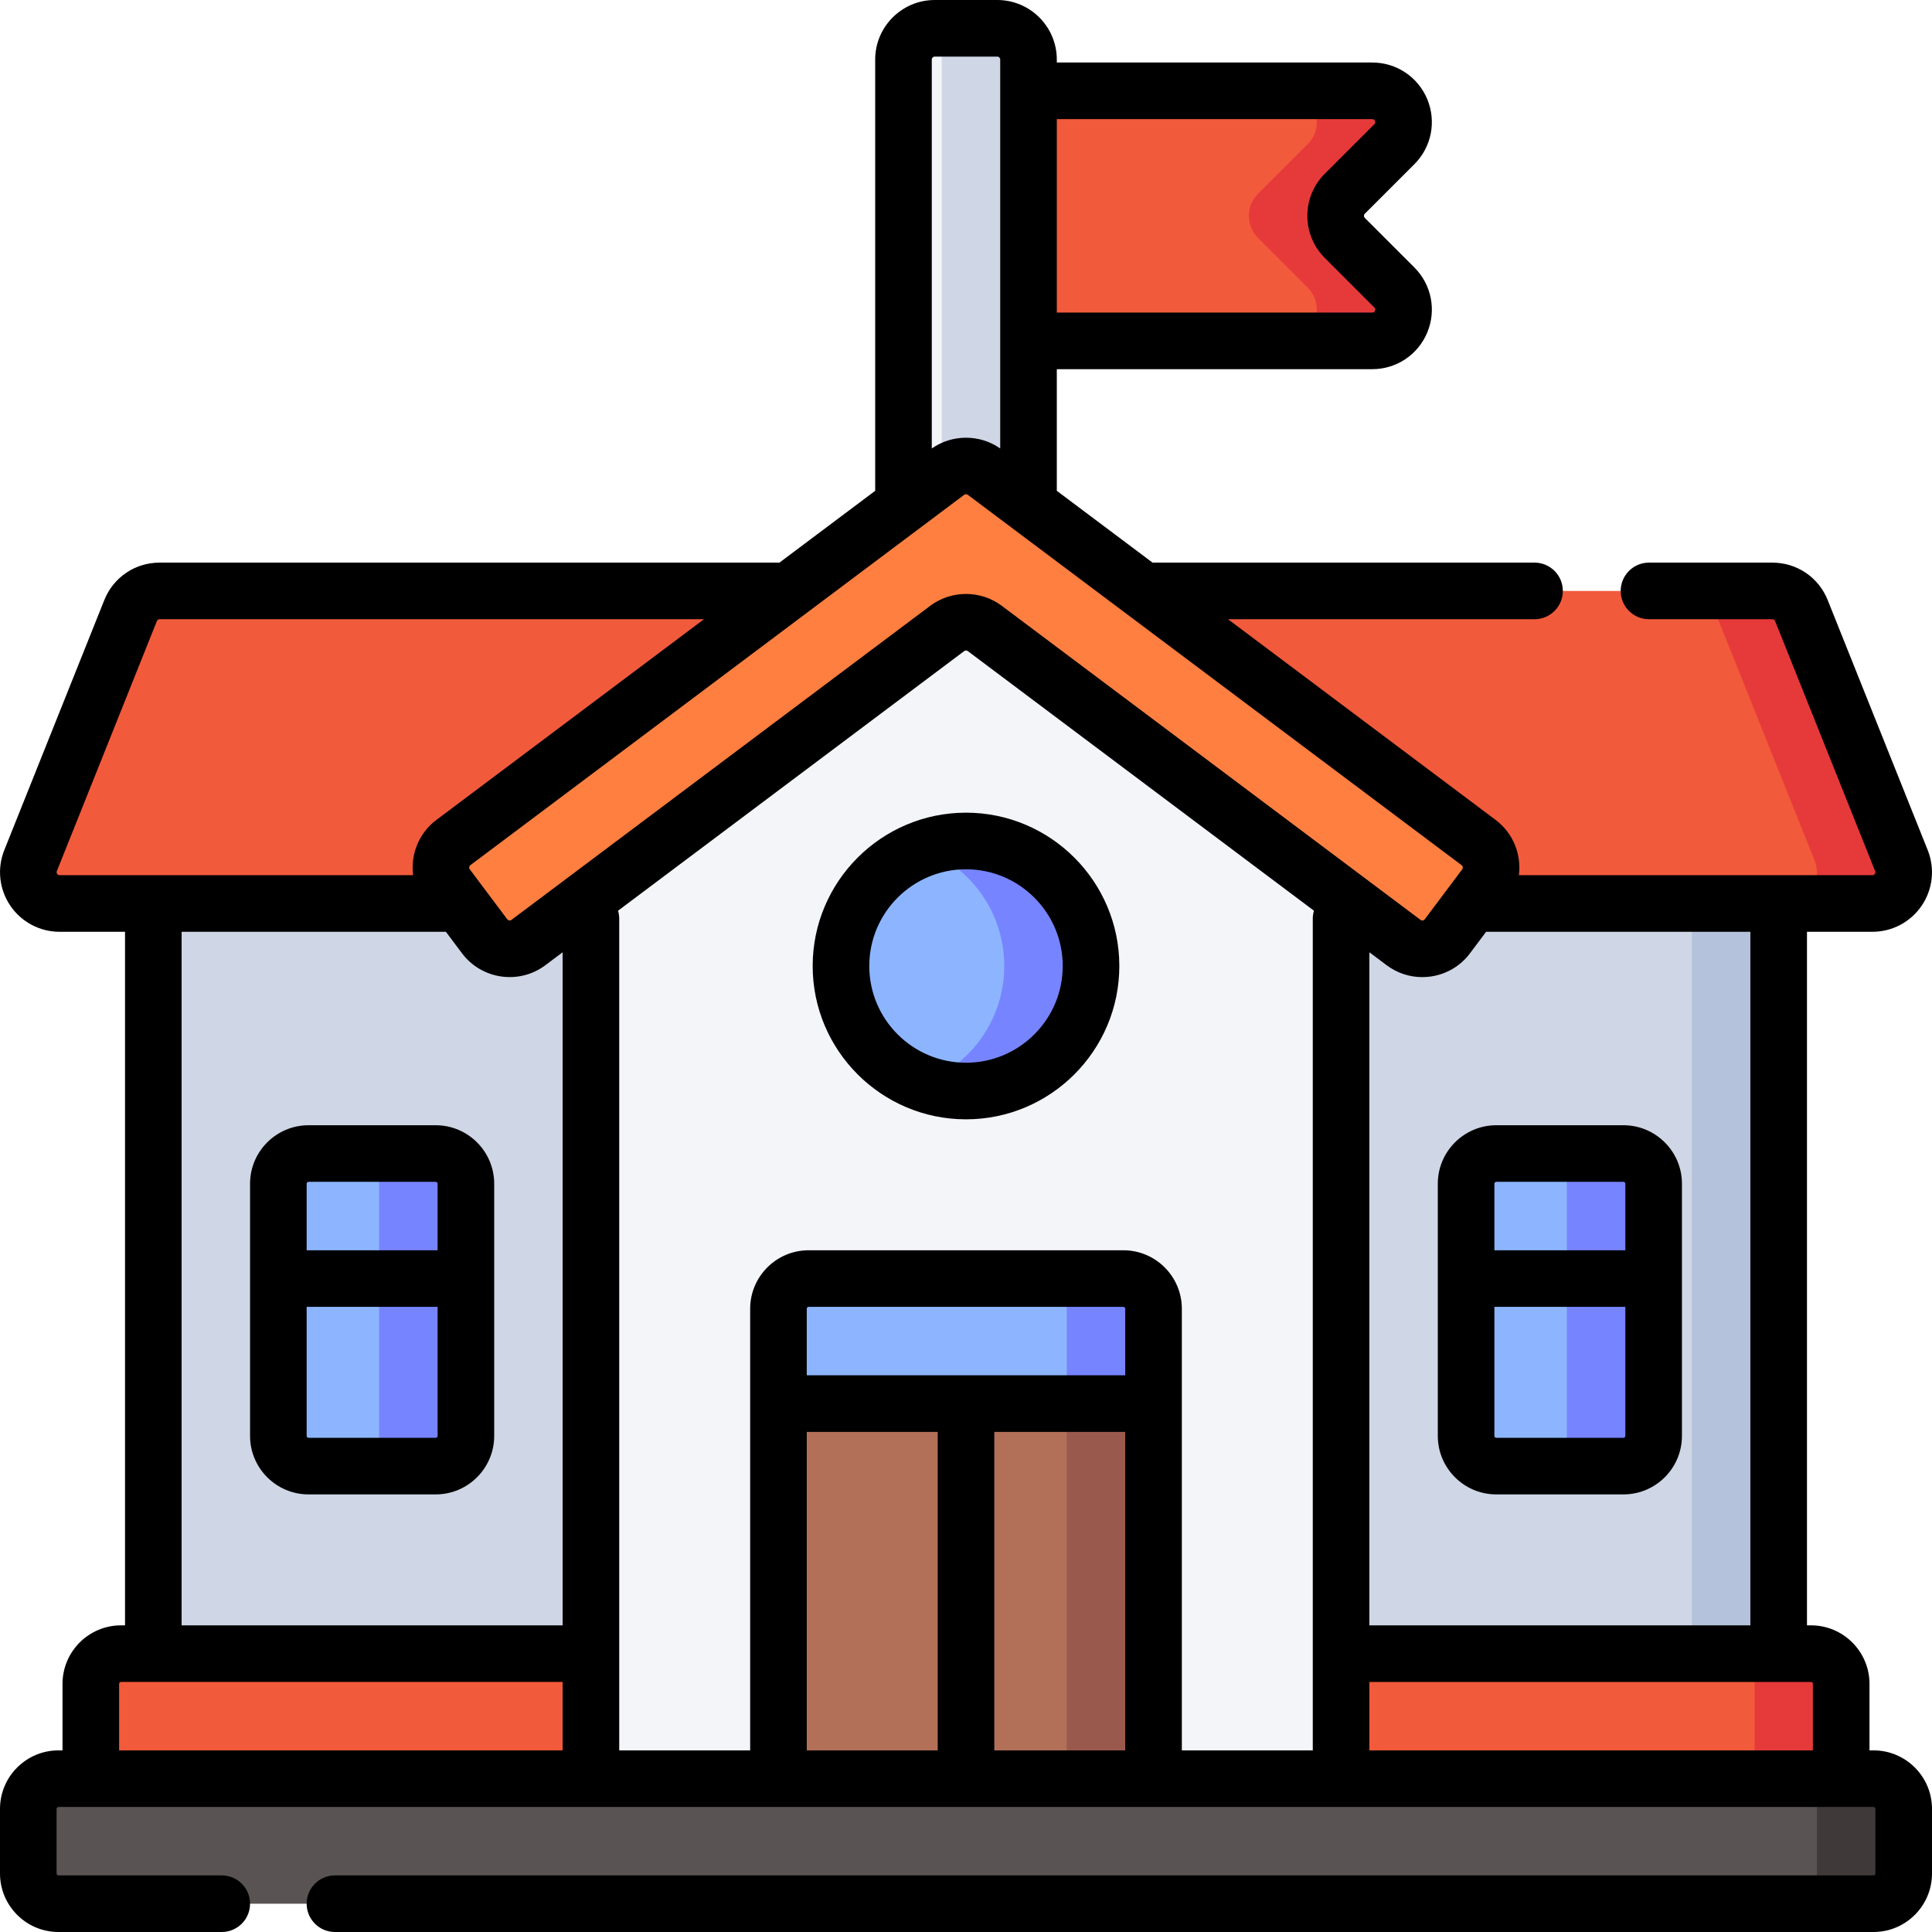
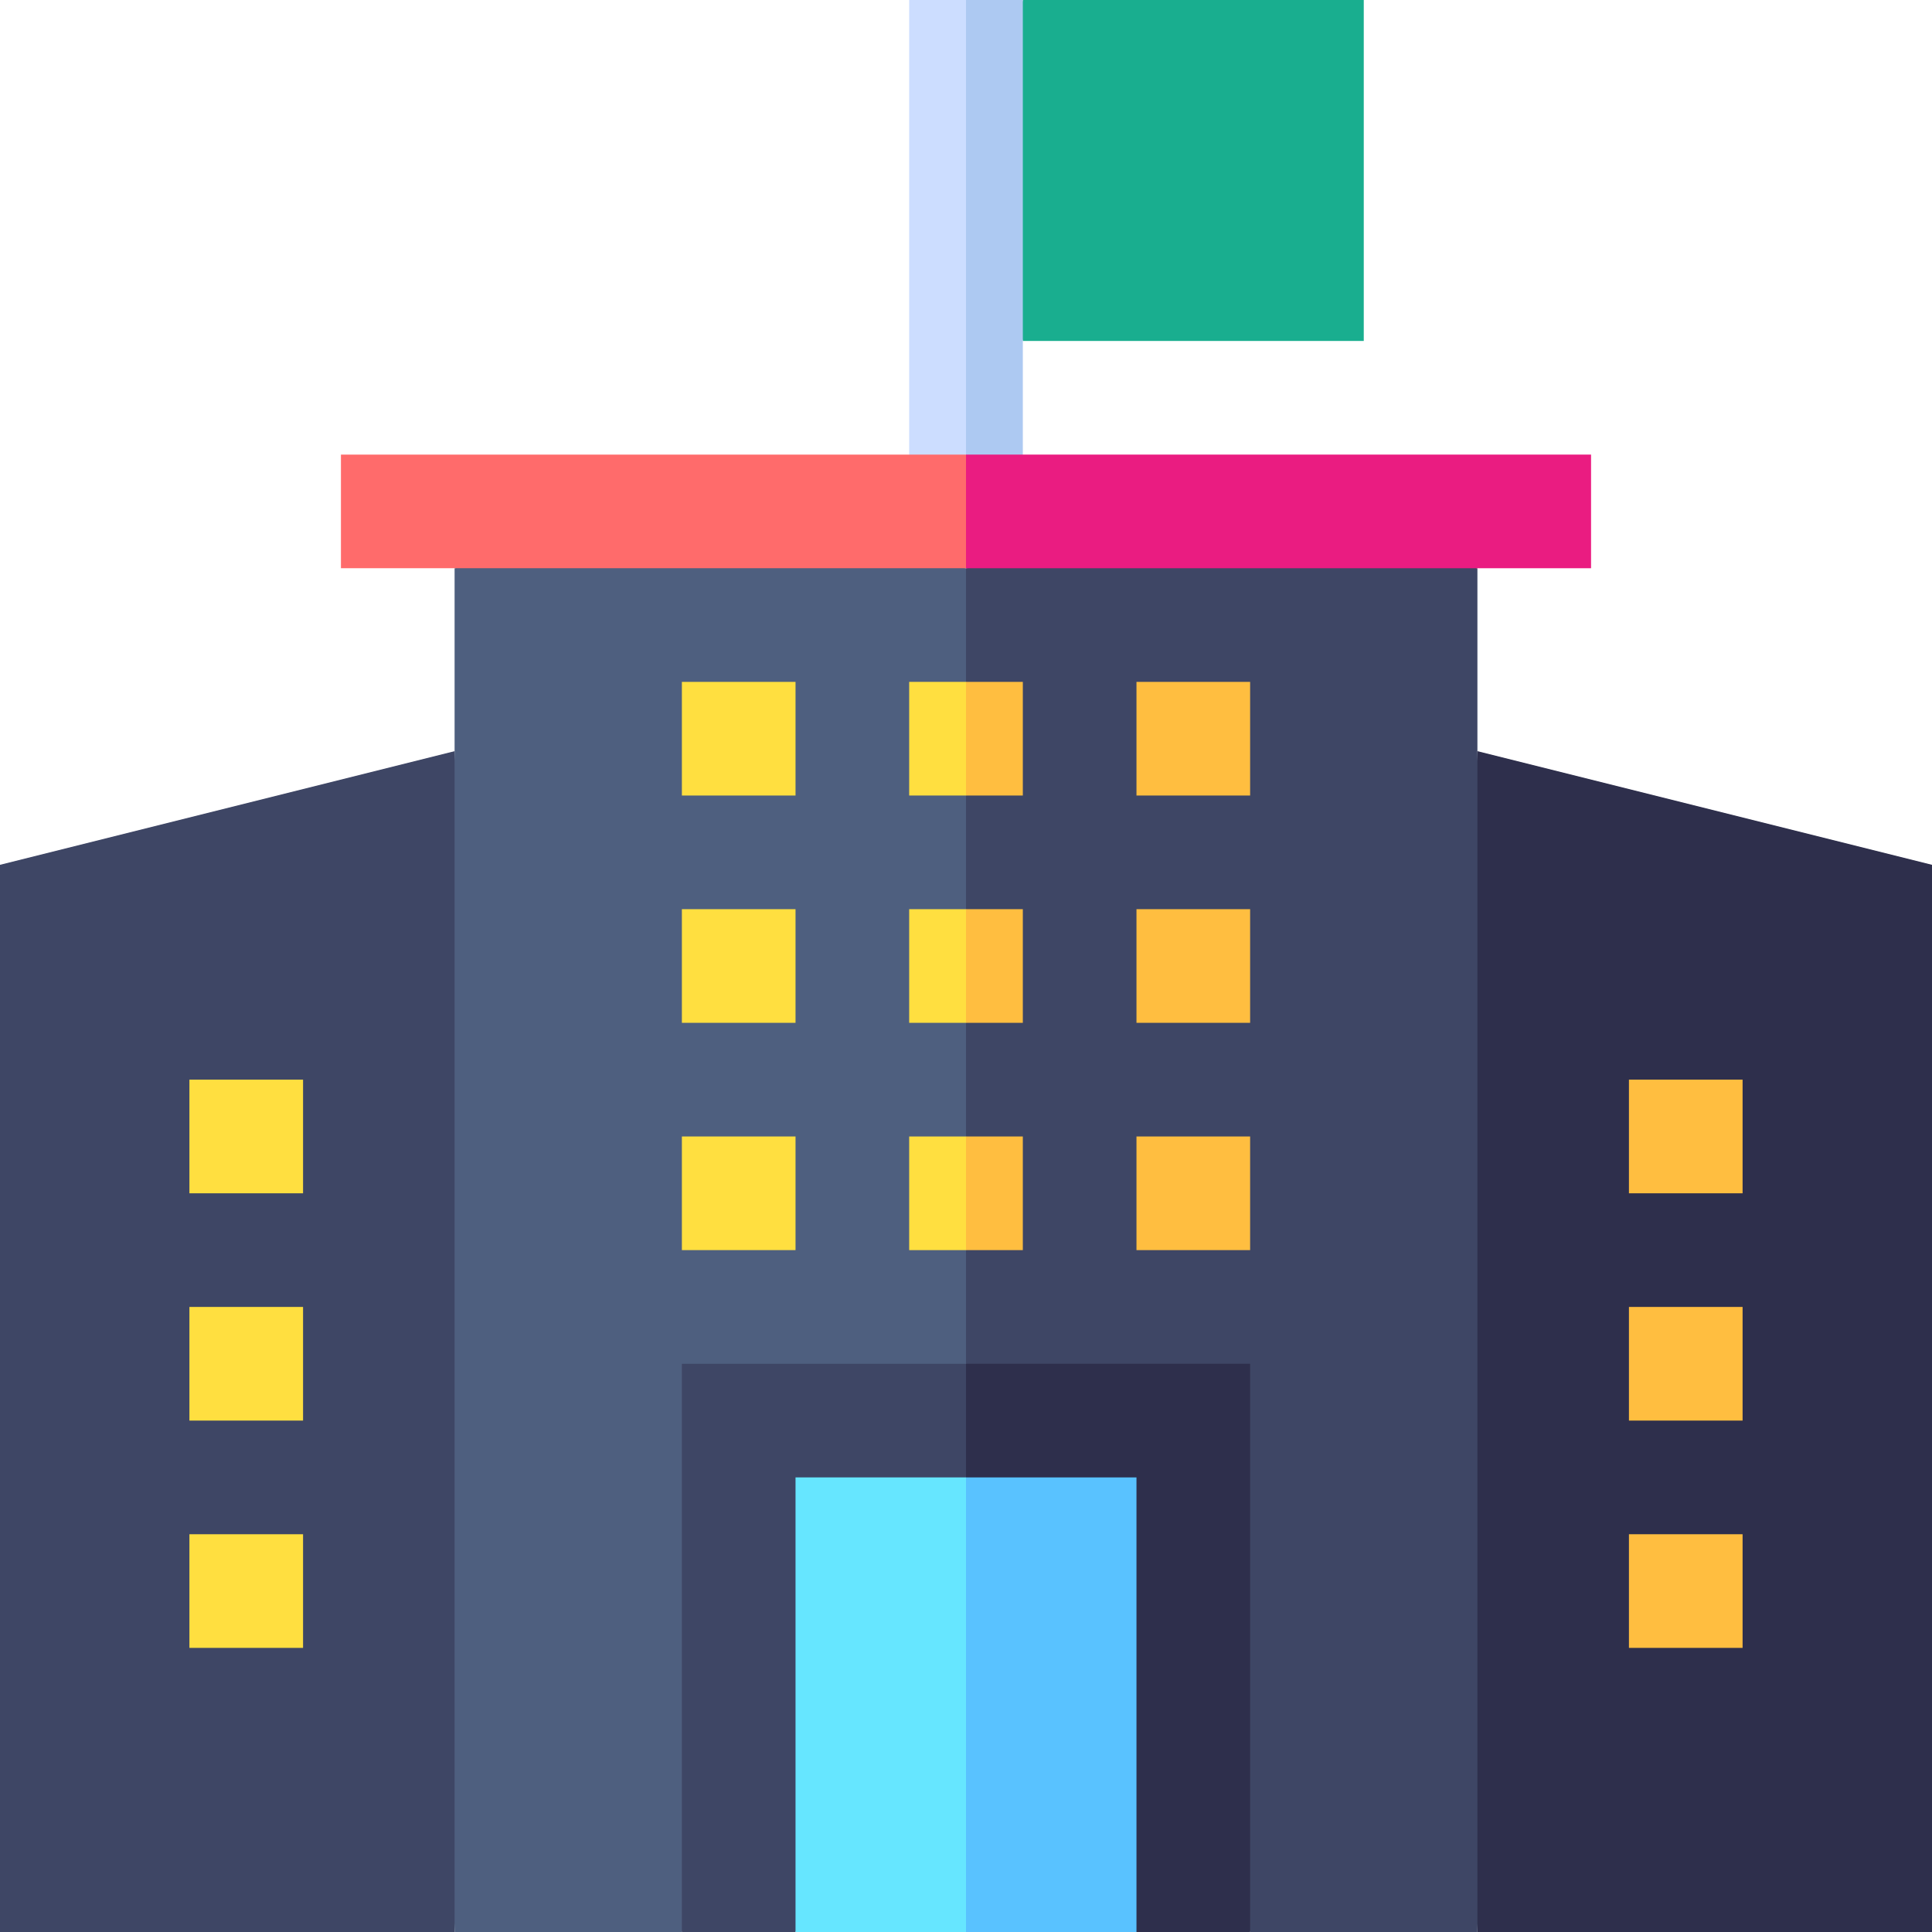
- <svg xmlns="http://www.w3.org/2000/svg" id="Capa_1" enable-background="new 0 0 512 512" height="512" viewBox="0 0 512 512" width="512">
+ <svg xmlns="http://www.w3.org/2000/svg" id="Layer_1" enable-background="new 0 0 510 510" height="512" viewBox="0 0 510 510" width="512">
  <g>
-     <g>
-       <path d="m40.633 234.333h430.733v211.174h-430.733z" fill="#cfd7e6" />
-       <path d="m448.367 234.333h23v211.174h-23z" fill="#b4c2db" />
-       <g>
-         <path d="m487.933 475.5v-29.267c0-4.418-3.582-8-8-8h-447.866c-4.418 0-8 3.582-8 8v29.267z" fill="#f25a3c" />
-         <path d="m479.933 438.233h-22.933c4.418 0 8 3.582 8 8v29.267h22.933v-29.267c0-4.418-3.581-8-8-8z" fill="#e63a3a" />
-       </g>
-       <path d="m369.524 38.207-13.136 13.136c-3.235 3.235-3.235 8.48 0 11.714l13.136 13.136c5.218 5.218 1.522 14.14-5.857 14.14h-91.1l-16.567-33.133 16.567-33.133h91.1c7.379 0 11.075 8.922 5.857 14.14z" fill="#f25a3c" />
-       <path d="m356.388 63.057c-3.235-3.235-3.235-8.479 0-11.714l13.136-13.136c5.218-5.218 1.522-14.141-5.857-14.141h-23c7.38 0 11.076 8.922 5.857 14.141l-13.136 13.136c-3.235 3.235-3.235 8.479 0 11.714l13.136 13.136c5.218 5.218 1.522 14.14-5.857 14.14h23c7.38 0 11.076-8.922 5.857-14.14z" fill="#e63a3a" />
-       <path d="m496.208 239.433c5.86 0 9.867-5.919 7.691-11.36l-26.507-66.267c-1.258-3.145-4.304-5.207-7.691-5.207h-427.403c-3.387 0-6.433 2.062-7.691 5.207l-26.506 66.268c-2.176 5.441 1.831 11.36 7.691 11.36h480.416z" fill="#f25a3c" />
-       <path d="m503.899 228.074-26.507-66.267c-1.258-3.145-4.304-5.207-7.691-5.207h-23c3.387 0 6.433 2.062 7.691 5.207l26.507 66.267c2.176 5.441-1.831 11.36-7.691 11.36h23c5.861-.001 9.868-5.919 7.691-11.36z" fill="#e63a3a" />
-       <path d="m355.4 219.333v256.167h-198.8v-256.167l99.4-77z" fill="#f3f5f9" />
-       <circle cx="256" cy="256" fill="#8db5ff" r="33.133" />
-       <g>
-         <path d="m305.7 371.967v103.533h-99.4v-103.533l49.7-14.548z" fill="#b37059" />
-         <path d="m282.7 365.235v110.265h23v-103.533z" fill="#995a4d" />
-         <path d="m305.7 371.967v-25.133c0-4.418-3.582-8-8-8h-83.4c-4.418 0-8 3.582-8 8v25.133z" fill="#8db5ff" />
-         <path d="m297.7 338.833h-23c4.418 0 8 3.582 8 8v25.133h23v-25.133c0-4.418-3.582-8-8-8z" fill="#7784ff" />
-       </g>
-       <path d="m239.433 144.5v-128.717c0-4.575 3.709-8.283 8.283-8.283h16.567c4.575 0 8.283 3.709 8.283 8.283v128.717z" fill="#f3f5f9" />
-       <g>
-         <path d="m396.533 388.533h33.7c4.418 0 8-3.582 8-8v-66.833c0-4.418-3.582-8-8-8h-33.7c-4.418 0-8 3.582-8 8v66.833c0 4.419 3.582 8 8 8z" fill="#8db5ff" />
-         <path d="m430.233 305.7h-23c4.418 0 8 3.582 8 8v66.833c0 4.418-3.582 8-8 8h23c4.418 0 8-3.582 8-8v-66.833c0-4.418-3.581-8-8-8z" fill="#7784ff" />
-       </g>
-       <path d="m256 222.867c-4.044 0-7.917.727-11.5 2.053 12.63 4.675 21.633 16.825 21.633 31.08s-9.004 26.405-21.633 31.08c3.583 1.326 7.456 2.053 11.5 2.053 18.299 0 33.133-14.834 33.133-33.133s-14.834-33.133-33.133-33.133z" fill="#7784ff" />
-       <path d="m264.283 7.5h-16.567c-1.141 0-2.228.231-3.217.648 2.977 1.256 5.067 4.201 5.067 7.635v128.717h23v-128.717c.001-4.575-3.708-8.283-8.283-8.283z" fill="#cfd7e6" />
-       <g>
-         <path d="m371.967 249.787-110.997-83.247c-2.945-2.209-6.995-2.209-9.94 0l-110.997 83.247c-3.66 2.745-8.852 2.003-11.597-1.657l-9.94-13.253c-2.745-3.66-2.003-8.852 1.657-11.597l130.877-98.158c2.945-2.209 6.995-2.209 9.94 0l130.876 98.158c3.66 2.745 4.401 7.937 1.657 11.597l-9.939 13.253c-2.745 3.66-7.937 4.402-11.597 1.657z" fill="#ff7f40" />
-       </g>
-       <path d="m496.5 471.367h-481c-4.418 0-8 3.582-8 8v17.133c0 4.418 3.582 8 8 8h481c4.418 0 8-3.582 8-8v-17.133c0-4.419-3.582-8-8-8z" fill="#595353" />
-       <path d="m496.5 471.367h-23c4.418 0 8 3.582 8 8v17.133c0 4.418-3.582 8-8 8h23c4.418 0 8-3.582 8-8v-17.133c0-4.419-3.582-8-8-8z" fill="#403939" />
-       <g>
-         <path d="m81.767 388.533h33.7c4.418 0 8-3.582 8-8v-66.833c0-4.418-3.582-8-8-8h-33.7c-4.418 0-8 3.582-8 8v66.833c0 4.419 3.581 8 8 8z" fill="#8db5ff" />
-         <path d="m115.467 305.7h-23c4.418 0 8 3.582 8 8v66.833c0 4.418-3.582 8-8 8h23c4.418 0 8-3.582 8-8v-66.833c0-4.418-3.582-8-8-8z" fill="#7784ff" />
-       </g>
+     <path d="m360 90h-90l-10-45 10-45h90z" fill="#19ae8f" />
+     <path d="m240 0v120l7.5 10 7.5-10 10-60-10-60z" fill="#cdf" />
+     <path d="m0 228.289v281.711h120l10-152.106-10-159.605z" fill="#3e4665" />
+     <path d="m270 0h-15v120l7.5 10 7.5-10z" fill="#adc9f2" />
+     <path d="m120 150v360h60l75-150 37.5-105-37.5-105-67.5-10z" fill="#4e5f7f" />
+     <path d="m390 198.289-10 168.711 10 143h120v-281.711z" fill="#2e2f4c" />
+     <path d="m390 150-67.5-10-67.5 10v209.999l75 150.001h60z" fill="#3e4665" />
+     <g fill="#ffdf40">
+       <path d="m50 285h30v30h-30z" />
+       <path d="m50 345h30v30h-30z" />
+       <path d="m50 405h30v30h-30z" />
    </g>
-     <g>
-       <path d="m496.5 463.867h-1.066v-17.633c0-8.547-6.953-15.5-15.5-15.5h-1.066v-183.8h17.342c5.244 0 10.13-2.593 13.069-6.935 2.941-4.342 3.532-9.842 1.585-14.71l-26.507-66.266c-2.411-6.027-8.163-9.922-14.654-9.922h-32.703c-4.143 0-7.5 3.358-7.5 7.5s3.357 7.5 7.5 7.5h32.702c.322 0 .608.193.727.493l26.507 66.267c.043.105.154.386-.078.729-.233.344-.535.344-.648.344h-93.694c.697-5.454-1.464-11.123-6.168-14.652l-70.909-53.182h81.228c4.143 0 7.5-3.358 7.5-7.5s-3.357-7.5-7.5-7.5h-100.967c-.083 0-.163.01-.245.012l-25.389-19.042v-32.236h83.601c6.406 0 12.13-3.825 14.582-9.743 2.451-5.919 1.108-12.671-3.422-17.201l-13.136-13.136c-.152-.152-.229-.338-.229-.554 0-.215.077-.401.23-.554l13.135-13.136c4.529-4.53 5.873-11.282 3.422-17.2-2.452-5.919-8.176-9.743-14.582-9.743h-83.601v-.784c0-8.703-7.08-15.783-15.783-15.783h-16.566c-8.703 0-15.784 7.08-15.784 15.783v114.288l-25.389 19.041c-.082-.003-.162-.012-.245-.012h-164.001c-6.492 0-12.244 3.895-14.654 9.921l-26.507 66.268c-1.948 4.869-1.355 10.368 1.584 14.71 2.94 4.342 7.826 6.935 13.07 6.935h17.342v183.8h-1.066c-8.547 0-15.5 6.953-15.5 15.5v17.633h-1.067c-8.547 0-15.5 6.953-15.5 15.5v17.133c0 8.547 6.953 15.5 15.5 15.5h43.267c4.142 0 7.5-3.358 7.5-7.5s-3.358-7.5-7.5-7.5h-43.267c-.276 0-.5-.224-.5-.5v-17.133c0-.276.224-.5.5-.5h481c.275 0 .5.224.5.5v17.133c0 .276-.225.5-.5.5h-407.733c-4.142 0-7.5 3.358-7.5 7.5s3.358 7.5 7.5 7.5h407.733c8.547 0 15.5-6.953 15.5-15.5v-17.133c0-8.547-6.953-15.5-15.5-15.5zm-32.633-33.134h-100.967v-178.371l4.566 3.425c2.761 2.071 6.047 3.16 9.438 3.16.751 0 1.508-.053 2.265-.162 4.175-.596 7.866-2.782 10.395-6.155l4.273-5.697h70.031v183.8zm-76.364-200.355-9.94 13.253c-.129.172-.302.275-.515.305-.212.031-.409-.02-.581-.149l-110.997-83.247c-2.788-2.091-6.129-3.136-9.47-3.136s-6.682 1.045-9.47 3.136l-110.997 83.248c-.346.259-.837.189-1.096-.157l-9.94-13.253c-.26-.346-.189-.838.156-1.098l130.876-98.157c.277-.208.665-.208.94 0l130.877 98.158c.346.259.416.751.157 1.097zm-23.836-198.811c.195 0 .523 0 .724.483.2.483-.032.715-.17.854h-.001l-13.134 13.135c-2.981 2.981-4.624 6.945-4.624 11.161s1.643 8.18 4.623 11.161l13.136 13.136c.139.138.37.37.17.854-.2.483-.528.483-.724.483h-83.601v-51.267zm-115.95-16.567h16.566c.432 0 .783.352.783.783v8.284 66.267 28.513c-5.411-3.798-12.723-3.797-18.133 0v-103.064c0-.431.352-.783.784-.783zm-232.574 216.589c-.233-.344-.121-.624-.079-.729l26.507-66.267c.12-.299.405-.492.727-.492h144.263l-70.908 53.181c-4.704 3.528-6.865 9.197-6.168 14.652h-93.694c-.113-.001-.415-.001-.648-.345zm32.99 15.344h70.03l4.274 5.698c5.222 6.962 15.134 8.378 22.096 3.157l4.567-3.425v178.371h-100.967zm-16.566 199.3c0-.276.224-.5.5-.5h117.033v18.133h-117.533zm132.533-202.762c0-.739-.111-1.451-.31-2.126l91.74-68.805c.277-.207.665-.206.94 0l91.741 68.805c-.199.675-.31 1.387-.31 2.126v220.395h-34.7v-117.033c0-8.547-6.953-15.5-15.5-15.5h-83.4c-8.547 0-15.5 6.953-15.5 15.5v117.033h-34.7v-220.395zm49.7 120.996v-17.633c0-.276.224-.5.5-.5h83.4c.275 0 .5.224.5.5v17.633zm0 15h34.7v84.4h-34.7zm49.7 84.4v-84.4h34.7v84.4zm99.4 0v-18.133h117.033c.275 0 .5.224.5.5v17.633z" />
-       <path d="m256 296.633c22.405 0 40.633-18.228 40.633-40.633s-18.228-40.633-40.633-40.633-40.633 18.228-40.633 40.633 18.228 40.633 40.633 40.633zm0-66.266c14.134 0 25.633 11.499 25.633 25.633s-11.499 25.633-25.633 25.633-25.633-11.499-25.633-25.633 11.499-25.633 25.633-25.633z" />
-       <path d="m115.467 298.2h-33.7c-8.547 0-15.5 6.953-15.5 15.5v66.833c0 8.547 6.953 15.5 15.5 15.5h33.7c8.547 0 15.5-6.953 15.5-15.5v-66.833c0-8.547-6.953-15.5-15.5-15.5zm-33.7 15h33.7c.276 0 .5.224.5.5v17.633h-34.7v-17.633c0-.276.224-.5.5-.5zm33.7 67.833h-33.7c-.276 0-.5-.224-.5-.5v-34.2h34.7v34.2c0 .276-.224.5-.5.5z" />
-       <path d="m381.033 313.7v66.833c0 8.547 6.953 15.5 15.5 15.5h33.7c8.547 0 15.5-6.953 15.5-15.5v-66.833c0-8.547-6.953-15.5-15.5-15.5h-33.7c-8.547 0-15.5 6.953-15.5 15.5zm49.2 67.333h-33.7c-.275 0-.5-.224-.5-.5v-34.2h34.7v34.2c0 .276-.224.5-.5.5zm.5-67.333v17.633h-34.7v-17.633c0-.276.225-.5.5-.5h33.7c.276 0 .5.224.5.5z" />
-     </g>
+     <path d="m430 285h30v30h-30z" fill="#ffbe40" />
+     <path d="m430 345h30v30h-30z" fill="#ffbe40" />
+     <path d="m430 405h30v30h-30z" fill="#ffbe40" />
+     <path d="m180 180h30v30h-30z" fill="#ffdf40" />
+     <path d="m180 240h30v30h-30z" fill="#ffdf40" />
+     <path d="m180 300h30v30h-30z" fill="#ffdf40" />
+     <path d="m300 180h30v30h-30z" fill="#ffbe40" />
+     <path d="m300 240h30v30h-30z" fill="#ffbe40" />
+     <path d="m300 300h30v30h-30z" fill="#ffbe40" />
+     <path d="m90 120v30h165l10-15-10-15z" fill="#ff6b6b" />
+     <path d="m255 120h165v30h-165z" fill="#ea1c81" />
+     <path d="m180 360v150h30l45-120 10-15-10-15z" fill="#3e4665" />
+     <path d="m255 360h75v150h-75z" fill="#2e2f4c" />
+     <path d="m210 390v120h45l10-60-10-60z" fill="#66e6ff" />
+     <path d="m255 390h45v120h-45z" fill="#59c2ff" />
+     <path d="m240 180v30h15l10-15-10-15z" fill="#ffdf40" />
+     <path d="m255 180h15v30h-15z" fill="#ffbe40" />
+     <path d="m240 270h15l10-15-10-15h-15z" fill="#ffdf40" />
+     <path d="m255 240h15v30h-15z" fill="#ffbe40" />
+     <path d="m240 330h15l10-15-10-15h-15z" fill="#ffdf40" />
+     <path d="m255 300h15v30h-15z" fill="#ffbe40" />
  </g>
</svg>
